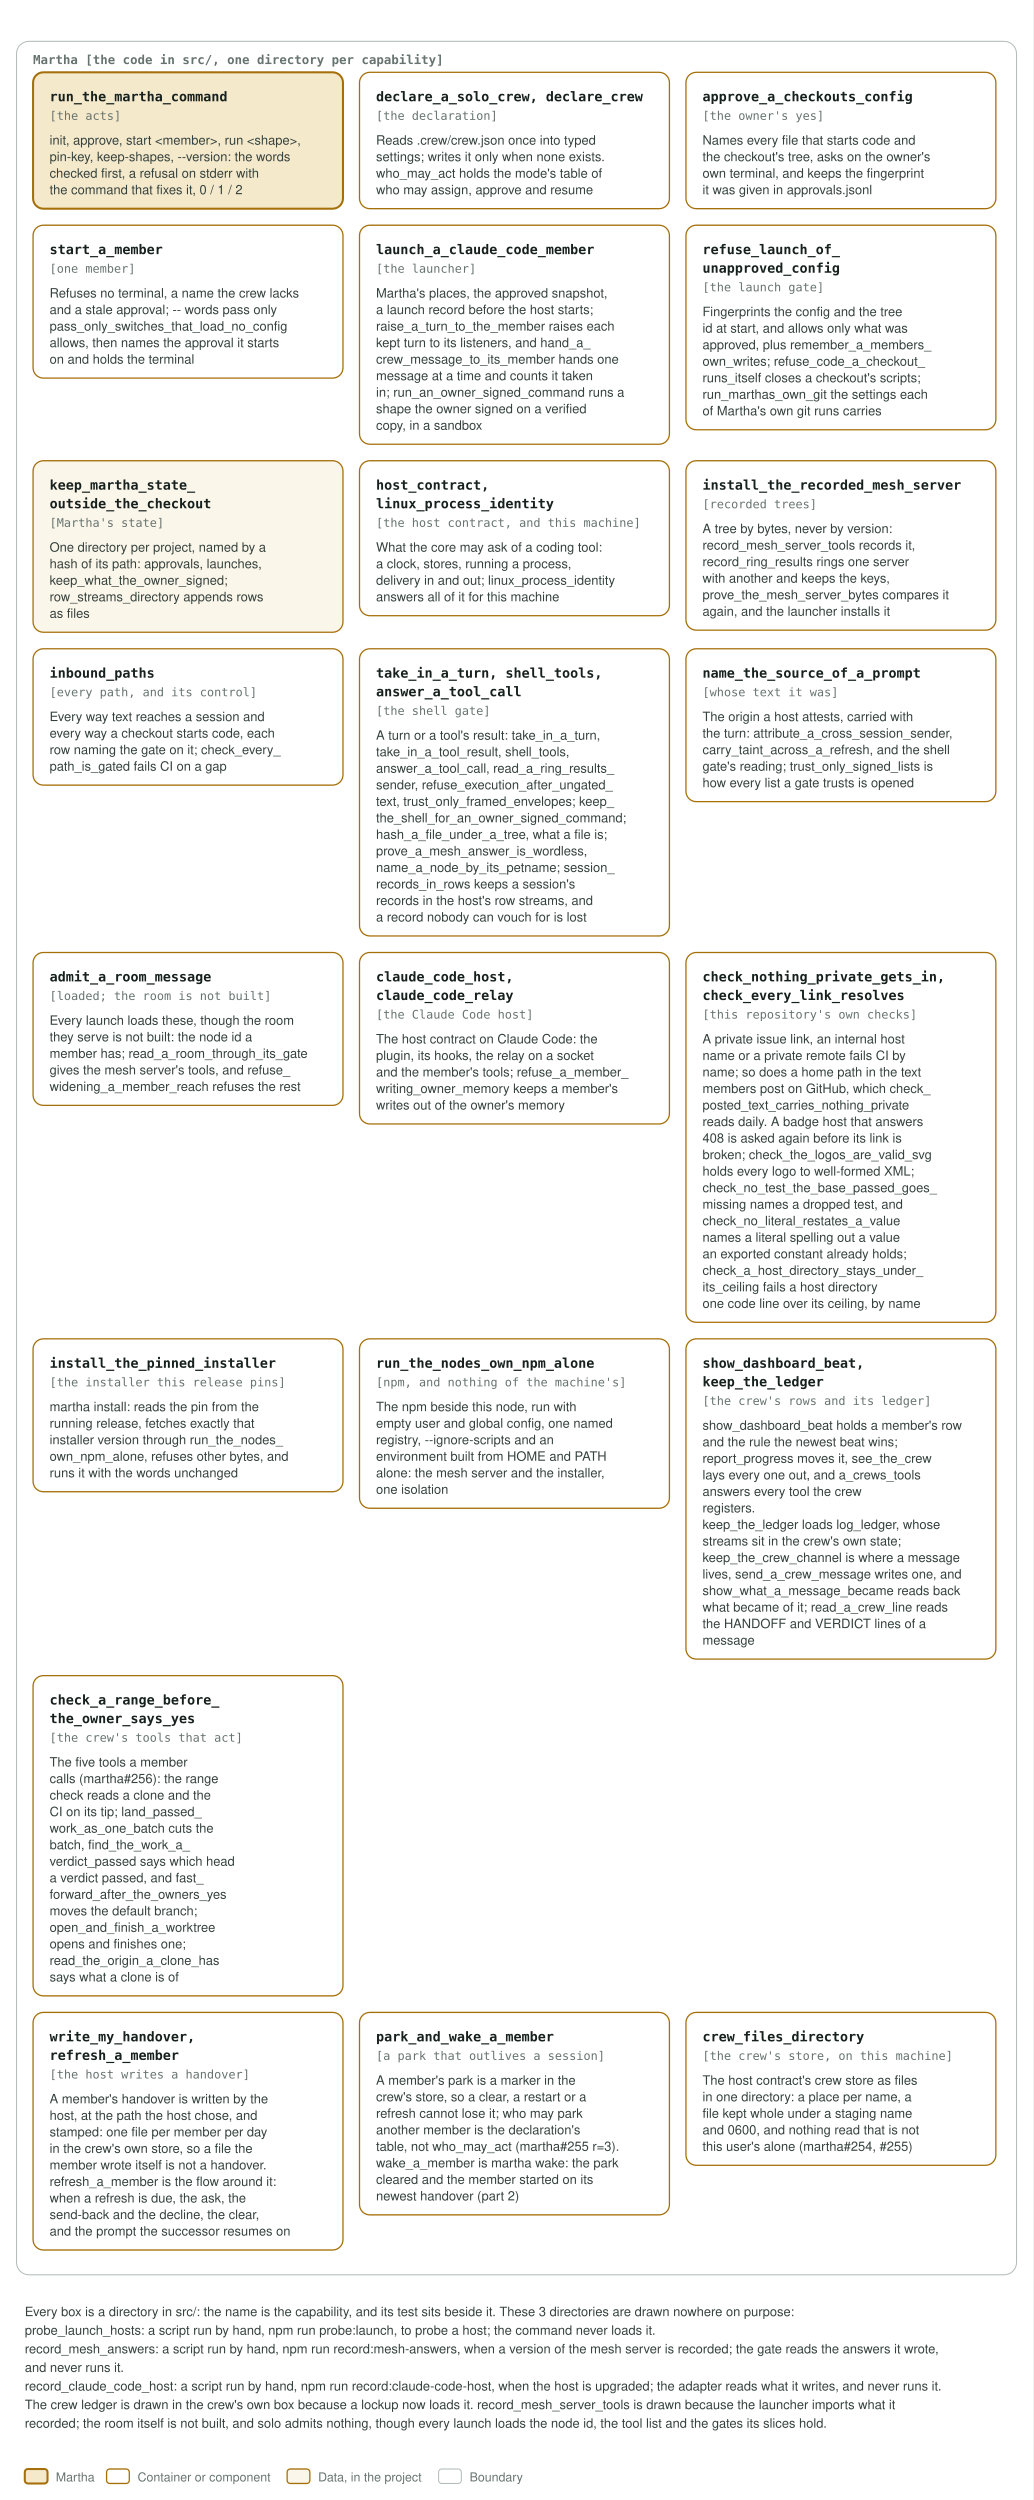
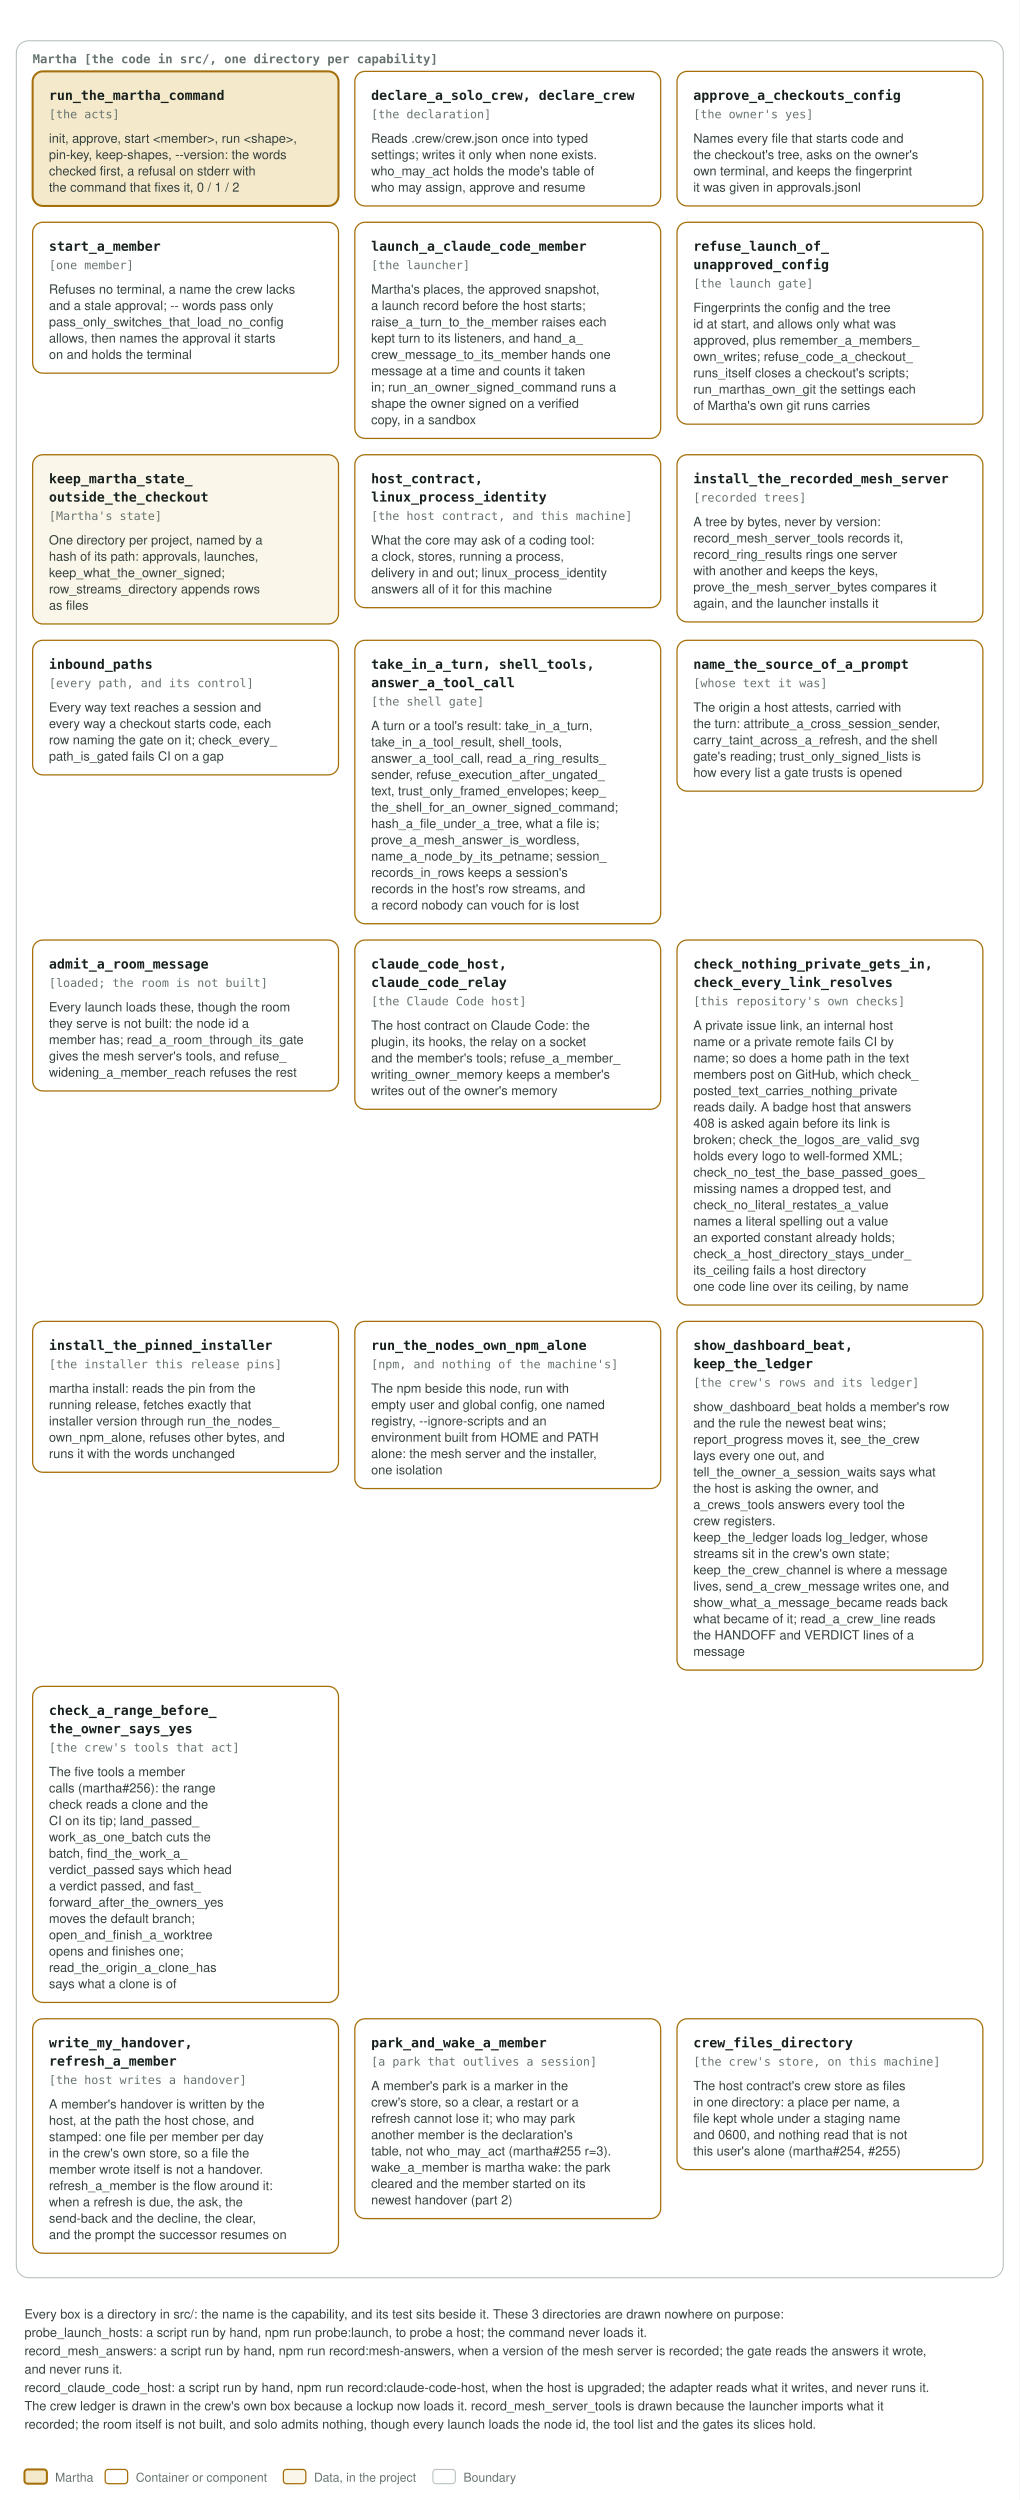
- <svg xmlns="http://www.w3.org/2000/svg" viewBox="0 0 1000 2420" role="img" aria-label="Martha components">
+ <svg xmlns="http://www.w3.org/2000/svg" viewBox="0 0 1000 2452" role="img" aria-label="Martha components">
  <style>
.t-name { font-family: "Atkinson Hyperlegible", "Segoe UI", system-ui, -apple-system, Helvetica, Arial, sans-serif; font-size: 15px; font-weight: 700; }
.t-desc { font-family: "Atkinson Hyperlegible", "Segoe UI", system-ui, -apple-system, Helvetica, Arial, sans-serif; font-size: 12.5px; }
.t-rel { font-family: "Atkinson Hyperlegible", "Segoe UI", system-ui, -apple-system, Helvetica, Arial, sans-serif; font-size: 11.5px; paint-order: stroke; stroke-width: 4px; stroke-linejoin: round; }
.t-code { font-family: "JetBrains Mono", ui-monospace, Menlo, Consolas, monospace; font-size: 13px; font-weight: 600; }
.t-type { font-family: "JetBrains Mono", ui-monospace, Menlo, Consolas, monospace; font-size: 11.5px; }
.t-bound { font-family: "JetBrains Mono", ui-monospace, Menlo, Consolas, monospace; font-size: 12px; font-weight: 600; }
.t-leg { font-family: "Atkinson Hyperlegible", "Segoe UI", system-ui, -apple-system, Helvetica, Arial, sans-serif; font-size: 12px; }
.edge { fill: none; stroke-width: 1.25; }
.edge-team { fill: none; stroke-width: 1.25; stroke-dasharray: 5 4; }
.bg { fill: #FFFFFF; }
.b-sys { fill: #F5E9CC; stroke: #A56F0A; stroke-width: 2; }
.b-per { fill: #E3EBF2; stroke: #3B5B7A; stroke-width: 1.25; }
.b-mac { fill: #E6E4EE; stroke: #5E5A78; stroke-width: 1.25; stroke-dasharray: 5 4; }
.b-ext { fill: #ECEFED; stroke: #8A9791; stroke-width: 1.25; }
.b-cmp { fill: #FFFFFF; stroke: #A56F0A; stroke-width: 1.25; }
.b-dat { fill: #FBF6EA; stroke: #A56F0A; stroke-width: 1.25; }
.b-team { fill: #FFFFFF; stroke: #5E5A78; stroke-width: 1.25; stroke-dasharray: 5 4; }
.b-later { fill: #F3F4F3; stroke: #8A9791; stroke-width: 1.25; stroke-dasharray: 5 4; }
.bound { fill: none; stroke: #B3BDB8; stroke-width: 1; }
.head { fill: #3B5B7A; }
.t-name, .t-code { fill: #16201D; }
.t-type, .t-bound, .t-leg { fill: #66736E; }
.t-desc { fill: #34413C; }
.t-rel { fill: #66736E; stroke: #FFFFFF; }
.edge, .edge-team { stroke: #8A9791; }
.arrowhead { fill: #8A9791; }
@media (prefers-color-scheme: dark) {
.bg { fill: #171F1C; }
.b-sys { fill: #3A2E13; stroke: #E3AA3C; }
.b-per { fill: #1D2A36; stroke: #8EB4D8; }
.b-mac { fill: #26243A; stroke: #A9A4C8; }
.b-ext { fill: #1C2421; stroke: #7D8B85; }
.b-cmp { fill: #171F1C; stroke: #E3AA3C; }
.b-dat { fill: #2A2414; stroke: #E3AA3C; }
.b-team { fill: #171F1C; stroke: #A9A4C8; }
.b-later { fill: #1C2421; stroke: #7D8B85; }
.bound { stroke: #4A5752; }
.head { fill: #8EB4D8; }
.t-name, .t-code { fill: #E6ECE9; }
.t-type, .t-bound, .t-leg { fill: #93A09A; }
.t-desc { fill: #C3CDC8; }
.t-rel { fill: #93A09A; stroke: #171F1C; }
.edge, .edge-team { stroke: #7D8B85; }
.arrowhead { fill: #7D8B85; }
}
</style>
  <defs>
    <marker id="a" viewBox="0 0 10 10" refX="9" refY="5" markerWidth="7" markerHeight="7" orient="auto-start-reverse">
      <path class="arrowhead" d="M0 0L10 5L0 10z" />
    </marker>
  </defs>
-   <rect class="bg" x="0" y="0" width="1000" height="2420" />
+   <rect class="bg" x="0" y="0" width="1000" height="2452" />
  <rect class="b-sys" x="32" y="70" width="300" height="132" rx="10" />
  <text class="t-code" x="48" y="98">run_the_martha_command</text>
  <text class="t-type" x="48" y="116">[the acts]</text>
  <text class="t-desc" x="48" y="140">init, approve, start &lt;member&gt;, run &lt;shape&gt;,</text>
  <text class="t-desc" x="48" y="156">pin-key, keep-shapes, --version: the words</text>
  <text class="t-desc" x="48" y="172">checked first, a refusal on stderr with</text>
  <text class="t-desc" x="48" y="188">the command that fixes it, 0 / 1 / 2</text>
  <rect class="b-cmp" x="348" y="70" width="300" height="132" rx="10" />
  <text class="t-code" x="364" y="98">declare_a_solo_crew, declare_crew</text>
  <text class="t-type" x="364" y="116">[the declaration]</text>
  <text class="t-desc" x="364" y="140">Reads .crew/crew.json once into typed</text>
  <text class="t-desc" x="364" y="156">settings; writes it only when none exists.</text>
  <text class="t-desc" x="364" y="172">who_may_act holds the mode's table of</text>
  <text class="t-desc" x="364" y="188">who may assign, approve and resume</text>
  <rect class="b-cmp" x="664" y="70" width="300" height="132" rx="10" />
  <text class="t-code" x="680" y="98">approve_a_checkouts_config</text>
  <text class="t-type" x="680" y="116">[the owner's yes]</text>
  <text class="t-desc" x="680" y="140">Names every file that starts code and</text>
  <text class="t-desc" x="680" y="156">the checkout's tree, asks on the owner's</text>
  <text class="t-desc" x="680" y="172">own terminal, and keeps the fingerprint</text>
  <text class="t-desc" x="680" y="188">it was given in approvals.jsonl</text>
  <rect class="b-cmp" x="32" y="218" width="300" height="148" rx="10" />
  <text class="t-code" x="48" y="246">start_a_member</text>
  <text class="t-type" x="48" y="264">[one member]</text>
  <text class="t-desc" x="48" y="288">Refuses no terminal, a name the crew lacks</text>
  <text class="t-desc" x="48" y="304">and a stale approval; -- words pass only</text>
  <text class="t-desc" x="48" y="320">pass_only_switches_that_load_no_config</text>
  <text class="t-desc" x="48" y="336">allows, then names the approval it starts</text>
  <text class="t-desc" x="48" y="352">on and holds the terminal</text>
  <rect class="b-cmp" x="348" y="218" width="300" height="212" rx="10" />
  <text class="t-code" x="364" y="246">launch_a_claude_code_member</text>
  <text class="t-type" x="364" y="264">[the launcher]</text>
  <text class="t-desc" x="364" y="288">Martha's places, the approved snapshot,</text>
  <text class="t-desc" x="364" y="304">a launch record before the host starts;</text>
  <text class="t-desc" x="364" y="320">raise_a_turn_to_the_member raises each</text>
  <text class="t-desc" x="364" y="336">kept turn to its listeners, and hand_a_</text>
  <text class="t-desc" x="364" y="352">crew_message_to_its_member hands one</text>
  <text class="t-desc" x="364" y="368">message at a time and counts it taken</text>
  <text class="t-desc" x="364" y="384">in; run_an_owner_signed_command runs a</text>
  <text class="t-desc" x="364" y="400">shape the owner signed on a verified</text>
  <text class="t-desc" x="364" y="416">copy, in a sandbox</text>
  <rect class="b-cmp" x="664" y="218" width="300" height="198" rx="10" />
  <text class="t-code" x="680" y="246">refuse_launch_of_</text>
  <text class="t-code" x="680" y="264">unapproved_config</text>
  <text class="t-type" x="680" y="282">[the launch gate]</text>
  <text class="t-desc" x="680" y="306">Fingerprints the config and the tree</text>
  <text class="t-desc" x="680" y="322">id at start, and allows only what was</text>
  <text class="t-desc" x="680" y="338">approved, plus remember_a_members_</text>
  <text class="t-desc" x="680" y="354">own_writes; refuse_code_a_checkout_</text>
  <text class="t-desc" x="680" y="370">runs_itself closes a checkout's scripts;</text>
  <text class="t-desc" x="680" y="386">run_marthas_own_git the settings each</text>
  <text class="t-desc" x="680" y="402">of Martha's own git runs carries</text>
  <rect class="b-dat" x="32" y="446" width="300" height="166" rx="10" />
  <text class="t-code" x="48" y="474">keep_martha_state_</text>
  <text class="t-code" x="48" y="492">outside_the_checkout</text>
  <text class="t-type" x="48" y="510">[Martha's state]</text>
  <text class="t-desc" x="48" y="534">One directory per project, named by a</text>
  <text class="t-desc" x="48" y="550">hash of its path: approvals, launches,</text>
  <text class="t-desc" x="48" y="566">keep_what_the_owner_signed;</text>
  <text class="t-desc" x="48" y="582">row_streams_directory appends rows</text>
  <text class="t-desc" x="48" y="598">as files</text>
  <rect class="b-cmp" x="348" y="446" width="300" height="150" rx="10" />
  <text class="t-code" x="364" y="474">host_contract,</text>
  <text class="t-code" x="364" y="492">linux_process_identity</text>
  <text class="t-type" x="364" y="510">[the host contract, and this machine]</text>
  <text class="t-desc" x="364" y="534">What the core may ask of a coding tool:</text>
  <text class="t-desc" x="364" y="550">a clock, stores, running a process,</text>
  <text class="t-desc" x="364" y="566">delivery in and out; linux_process_identity</text>
  <text class="t-desc" x="364" y="582">answers all of it for this machine</text>
  <rect class="b-cmp" x="664" y="446" width="300" height="164" rx="10" />
  <text class="t-code" x="680" y="474">install_the_recorded_mesh_server</text>
  <text class="t-type" x="680" y="492">[recorded trees]</text>
  <text class="t-desc" x="680" y="516">A tree by bytes, never by version:</text>
  <text class="t-desc" x="680" y="532">record_mesh_server_tools records it,</text>
  <text class="t-desc" x="680" y="548">record_ring_results rings one server</text>
  <text class="t-desc" x="680" y="564">with another and keeps the keys,</text>
  <text class="t-desc" x="680" y="580">prove_the_mesh_server_bytes compares it</text>
  <text class="t-desc" x="680" y="596">again, and the launcher installs it</text>
  <rect class="b-cmp" x="32" y="628" width="300" height="132" rx="10" />
  <text class="t-code" x="48" y="656">inbound_paths</text>
  <text class="t-type" x="48" y="674">[every path, and its control]</text>
  <text class="t-desc" x="48" y="698">Every way text reaches a session and</text>
  <text class="t-desc" x="48" y="714">every way a checkout starts code, each</text>
  <text class="t-desc" x="48" y="730">row naming the gate on it; check_every_</text>
  <text class="t-desc" x="48" y="746">path_is_gated fails CI on a gap</text>
  <rect class="b-cmp" x="348" y="628" width="300" height="278" rx="10" />
  <text class="t-code" x="364" y="656">take_in_a_turn, shell_tools,</text>
  <text class="t-code" x="364" y="674">answer_a_tool_call</text>
  <text class="t-type" x="364" y="692">[the shell gate]</text>
  <text class="t-desc" x="364" y="716">A turn or a tool's result: take_in_a_turn,</text>
  <text class="t-desc" x="364" y="732">take_in_a_tool_result, shell_tools,</text>
  <text class="t-desc" x="364" y="748">answer_a_tool_call, read_a_ring_results_</text>
  <text class="t-desc" x="364" y="764">sender, refuse_execution_after_ungated_</text>
  <text class="t-desc" x="364" y="780">text, trust_only_framed_envelopes; keep_</text>
  <text class="t-desc" x="364" y="796">the_shell_for_an_owner_signed_command;</text>
  <text class="t-desc" x="364" y="812">hash_a_file_under_a_tree, what a file is;</text>
  <text class="t-desc" x="364" y="828">prove_a_mesh_answer_is_wordless,</text>
  <text class="t-desc" x="364" y="844">name_a_node_by_its_petname; session_</text>
  <text class="t-desc" x="364" y="860">records_in_rows keeps a session's</text>
  <text class="t-desc" x="364" y="876">records in the host's row streams, and</text>
  <text class="t-desc" x="364" y="892">a record nobody can vouch for is lost</text>
  <rect class="b-cmp" x="664" y="628" width="300" height="148" rx="10" />
  <text class="t-code" x="680" y="656">name_the_source_of_a_prompt</text>
  <text class="t-type" x="680" y="674">[whose text it was]</text>
  <text class="t-desc" x="680" y="698">The origin a host attests, carried with</text>
  <text class="t-desc" x="680" y="714">the turn: attribute_a_cross_session_sender,</text>
  <text class="t-desc" x="680" y="730">carry_taint_across_a_refresh, and the shell</text>
  <text class="t-desc" x="680" y="746">gate's reading; trust_only_signed_lists is</text>
  <text class="t-desc" x="680" y="762">how every list a gate trusts is opened</text>
  <rect class="b-cmp" x="32" y="922" width="300" height="148" rx="10" />
  <text class="t-code" x="48" y="950">admit_a_room_message</text>
  <text class="t-type" x="48" y="968">[loaded; the room is not built]</text>
  <text class="t-desc" x="48" y="992">Every launch loads these, though the room</text>
  <text class="t-desc" x="48" y="1008">they serve is not built: the node id a</text>
  <text class="t-desc" x="48" y="1024">member has; read_a_room_through_its_gate</text>
  <text class="t-desc" x="48" y="1040">gives the mesh server's tools, and refuse_</text>
  <text class="t-desc" x="48" y="1056">widening_a_member_reach refuses the rest</text>
  <rect class="b-cmp" x="348" y="922" width="300" height="166" rx="10" />
  <text class="t-code" x="364" y="950">claude_code_host,</text>
  <text class="t-code" x="364" y="968">claude_code_relay</text>
  <text class="t-type" x="364" y="986">[the Claude Code host]</text>
  <text class="t-desc" x="364" y="1010">The host contract on Claude Code: the</text>
  <text class="t-desc" x="364" y="1026">plugin, its hooks, the relay on a socket</text>
  <text class="t-desc" x="364" y="1042">and the member's tools; refuse_a_member_</text>
  <text class="t-desc" x="364" y="1058">writing_owner_memory keeps a member's</text>
  <text class="t-desc" x="364" y="1074">writes out of the owner's memory</text>
  <rect class="b-cmp" x="664" y="922" width="300" height="358" rx="10" />
  <text class="t-code" x="680" y="950">check_nothing_private_gets_in,</text>
  <text class="t-code" x="680" y="968">check_every_link_resolves</text>
  <text class="t-type" x="680" y="986">[this repository's own checks]</text>
  <text class="t-desc" x="680" y="1010">A private issue link, an internal host</text>
  <text class="t-desc" x="680" y="1026">name or a private remote fails CI by</text>
  <text class="t-desc" x="680" y="1042">name; so does a home path in the text</text>
  <text class="t-desc" x="680" y="1058">members post on GitHub, which check_</text>
  <text class="t-desc" x="680" y="1074">posted_text_carries_nothing_private</text>
  <text class="t-desc" x="680" y="1090">reads daily. A badge host that answers</text>
  <text class="t-desc" x="680" y="1106">408 is asked again before its link is</text>
  <text class="t-desc" x="680" y="1122">broken; check_the_logos_are_valid_svg</text>
  <text class="t-desc" x="680" y="1138">holds every logo to well-formed XML;</text>
  <text class="t-desc" x="680" y="1154">check_no_test_the_base_passed_goes_</text>
  <text class="t-desc" x="680" y="1170">missing names a dropped test, and</text>
  <text class="t-desc" x="680" y="1186">check_no_literal_restates_a_value</text>
  <text class="t-desc" x="680" y="1202">names a literal spelling out a value</text>
  <text class="t-desc" x="680" y="1218">an exported constant already holds;</text>
  <text class="t-desc" x="680" y="1234">check_a_host_directory_stays_under_</text>
  <text class="t-desc" x="680" y="1250">its_ceiling fails a host directory</text>
  <text class="t-desc" x="680" y="1266">one code line over its ceiling, by name</text>
  <rect class="b-cmp" x="32" y="1296" width="300" height="148" rx="10" />
  <text class="t-code" x="48" y="1324">install_the_pinned_installer</text>
  <text class="t-type" x="48" y="1342">[the installer this release pins]</text>
  <text class="t-desc" x="48" y="1366">martha install: reads the pin from the</text>
  <text class="t-desc" x="48" y="1382">running release, fetches exactly that</text>
  <text class="t-desc" x="48" y="1398">installer version through run_the_nodes_</text>
  <text class="t-desc" x="48" y="1414">own_npm_alone, refuses other bytes, and</text>
  <text class="t-desc" x="48" y="1430">runs it with the words unchanged</text>
  <rect class="b-cmp" x="348" y="1296" width="300" height="164" rx="10" />
  <text class="t-code" x="364" y="1324">run_the_nodes_own_npm_alone</text>
  <text class="t-type" x="364" y="1342">[npm, and nothing of the machine's]</text>
  <text class="t-desc" x="364" y="1366">The npm beside this node, run with</text>
  <text class="t-desc" x="364" y="1382">empty user and global config, one named</text>
  <text class="t-desc" x="364" y="1398">registry, --ignore-scripts and an</text>
  <text class="t-desc" x="364" y="1414">environment built from HOME and PATH</text>
  <text class="t-desc" x="364" y="1430">alone: the mesh server and the installer,</text>
  <text class="t-desc" x="364" y="1446">one isolation</text>
-   <rect class="b-cmp" x="664" y="1296" width="300" height="310" rx="10" />
+   <rect class="b-cmp" x="664" y="1296" width="300" height="342" rx="10" />
  <text class="t-code" x="680" y="1324">show_dashboard_beat,</text>
  <text class="t-code" x="680" y="1342">keep_the_ledger</text>
  <text class="t-type" x="680" y="1360">[the crew's rows and its ledger]</text>
  <text class="t-desc" x="680" y="1384">show_dashboard_beat holds a member's row</text>
  <text class="t-desc" x="680" y="1400">and the rule the newest beat wins;</text>
  <text class="t-desc" x="680" y="1416">report_progress moves it, see_the_crew</text>
-   <text class="t-desc" x="680" y="1432">lays every one out, and a_crews_tools</text>
-   <text class="t-desc" x="680" y="1448">answers every tool the crew</text>
-   <text class="t-desc" x="680" y="1464">registers.</text>
-   <text class="t-desc" x="680" y="1480">keep_the_ledger loads log_ledger, whose</text>
-   <text class="t-desc" x="680" y="1496">streams sit in the crew's own state;</text>
-   <text class="t-desc" x="680" y="1512">keep_the_crew_channel is where a message</text>
-   <text class="t-desc" x="680" y="1528">lives, send_a_crew_message writes one, and</text>
-   <text class="t-desc" x="680" y="1544">show_what_a_message_became reads back</text>
-   <text class="t-desc" x="680" y="1560">what became of it; read_a_crew_line reads</text>
-   <text class="t-desc" x="680" y="1576">the HANDOFF and VERDICT lines of a</text>
-   <text class="t-desc" x="680" y="1592">message</text>
-   <rect class="b-cmp" x="32" y="1622" width="300" height="310" rx="10" />
-   <text class="t-code" x="48" y="1650">check_a_range_before_</text>
-   <text class="t-code" x="48" y="1668">the_owner_says_yes</text>
-   <text class="t-type" x="48" y="1686">[the crew's tools that act]</text>
-   <text class="t-desc" x="48" y="1710">The five tools a member</text>
-   <text class="t-desc" x="48" y="1726">calls (martha#256): the range</text>
-   <text class="t-desc" x="48" y="1742">check reads a clone and the</text>
-   <text class="t-desc" x="48" y="1758">CI on its tip; land_passed_</text>
-   <text class="t-desc" x="48" y="1774">work_as_one_batch cuts the</text>
-   <text class="t-desc" x="48" y="1790">batch, find_the_work_a_</text>
-   <text class="t-desc" x="48" y="1806">verdict_passed says which head</text>
-   <text class="t-desc" x="48" y="1822">a verdict passed, and fast_</text>
-   <text class="t-desc" x="48" y="1838">forward_after_the_owners_yes</text>
-   <text class="t-desc" x="48" y="1854">moves the default branch;</text>
-   <text class="t-desc" x="48" y="1870">open_and_finish_a_worktree</text>
-   <text class="t-desc" x="48" y="1886">opens and finishes one;</text>
-   <text class="t-desc" x="48" y="1902">read_the_origin_a_clone_has</text>
-   <text class="t-desc" x="48" y="1918">says what a clone is of</text>
-   <rect class="b-cmp" x="32" y="1948" width="300" height="230" rx="10" />
-   <text class="t-code" x="48" y="1976">write_my_handover,</text>
-   <text class="t-code" x="48" y="1994">refresh_a_member</text>
-   <text class="t-type" x="48" y="2012">[the host writes a handover]</text>
-   <text class="t-desc" x="48" y="2036">A member's handover is written by the</text>
-   <text class="t-desc" x="48" y="2052">host, at the path the host chose, and</text>
-   <text class="t-desc" x="48" y="2068">stamped: one file per member per day</text>
-   <text class="t-desc" x="48" y="2084">in the crew's own store, so a file the</text>
-   <text class="t-desc" x="48" y="2100">member wrote itself is not a handover.</text>
-   <text class="t-desc" x="48" y="2116">refresh_a_member is the flow around it:</text>
-   <text class="t-desc" x="48" y="2132">when a refresh is due, the ask, the</text>
-   <text class="t-desc" x="48" y="2148">send-back and the decline, the clear,</text>
-   <text class="t-desc" x="48" y="2164">and the prompt the successor resumes on</text>
-   <rect class="b-cmp" x="348" y="1948" width="300" height="196" rx="10" />
-   <text class="t-code" x="364" y="1976">park_and_wake_a_member</text>
-   <text class="t-type" x="364" y="1994">[a park that outlives a session]</text>
-   <text class="t-desc" x="364" y="2018">A member's park is a marker in the</text>
-   <text class="t-desc" x="364" y="2034">crew's store, so a clear, a restart or a</text>
-   <text class="t-desc" x="364" y="2050">refresh cannot lose it; who may park</text>
-   <text class="t-desc" x="364" y="2066">another member is the declaration's</text>
-   <text class="t-desc" x="364" y="2082">table, not who_may_act (martha#255 r=3).</text>
-   <text class="t-desc" x="364" y="2098">wake_a_member is martha wake: the park</text>
-   <text class="t-desc" x="364" y="2114">cleared and the member started on its</text>
-   <text class="t-desc" x="364" y="2130">newest handover (part 2)</text>
-   <rect class="b-cmp" x="664" y="1948" width="300" height="148" rx="10" />
-   <text class="t-code" x="680" y="1976">crew_files_directory</text>
-   <text class="t-type" x="680" y="1994">[the crew's store, on this machine]</text>
-   <text class="t-desc" x="680" y="2018">The host contract's crew store as files</text>
-   <text class="t-desc" x="680" y="2034">in one directory: a place per name, a</text>
-   <text class="t-desc" x="680" y="2050">file kept whole under a staging name</text>
-   <text class="t-desc" x="680" y="2066">and 0600, and nothing read that is not</text>
-   <text class="t-desc" x="680" y="2082">this user's alone (martha#254, #255)</text>
-   <rect class="bound" x="16" y="40" width="968" height="2162" rx="12" />
+   <text class="t-desc" x="680" y="1432">lays every one out, and</text>
+   <text class="t-desc" x="680" y="1448">tell_the_owner_a_session_waits says what</text>
+   <text class="t-desc" x="680" y="1464">the host is asking the owner, and</text>
+   <text class="t-desc" x="680" y="1480">a_crews_tools answers every tool the</text>
+   <text class="t-desc" x="680" y="1496">crew registers.</text>
+   <text class="t-desc" x="680" y="1512">keep_the_ledger loads log_ledger, whose</text>
+   <text class="t-desc" x="680" y="1528">streams sit in the crew's own state;</text>
+   <text class="t-desc" x="680" y="1544">keep_the_crew_channel is where a message</text>
+   <text class="t-desc" x="680" y="1560">lives, send_a_crew_message writes one, and</text>
+   <text class="t-desc" x="680" y="1576">show_what_a_message_became reads back</text>
+   <text class="t-desc" x="680" y="1592">what became of it; read_a_crew_line reads</text>
+   <text class="t-desc" x="680" y="1608">the HANDOFF and VERDICT lines of a</text>
+   <text class="t-desc" x="680" y="1624">message</text>
+   <rect class="b-cmp" x="32" y="1654" width="300" height="310" rx="10" />
+   <text class="t-code" x="48" y="1682">check_a_range_before_</text>
+   <text class="t-code" x="48" y="1700">the_owner_says_yes</text>
+   <text class="t-type" x="48" y="1718">[the crew's tools that act]</text>
+   <text class="t-desc" x="48" y="1742">The five tools a member</text>
+   <text class="t-desc" x="48" y="1758">calls (martha#256): the range</text>
+   <text class="t-desc" x="48" y="1774">check reads a clone and the</text>
+   <text class="t-desc" x="48" y="1790">CI on its tip; land_passed_</text>
+   <text class="t-desc" x="48" y="1806">work_as_one_batch cuts the</text>
+   <text class="t-desc" x="48" y="1822">batch, find_the_work_a_</text>
+   <text class="t-desc" x="48" y="1838">verdict_passed says which head</text>
+   <text class="t-desc" x="48" y="1854">a verdict passed, and fast_</text>
+   <text class="t-desc" x="48" y="1870">forward_after_the_owners_yes</text>
+   <text class="t-desc" x="48" y="1886">moves the default branch;</text>
+   <text class="t-desc" x="48" y="1902">open_and_finish_a_worktree</text>
+   <text class="t-desc" x="48" y="1918">opens and finishes one;</text>
+   <text class="t-desc" x="48" y="1934">read_the_origin_a_clone_has</text>
+   <text class="t-desc" x="48" y="1950">says what a clone is of</text>
+   <rect class="b-cmp" x="32" y="1980" width="300" height="230" rx="10" />
+   <text class="t-code" x="48" y="2008">write_my_handover,</text>
+   <text class="t-code" x="48" y="2026">refresh_a_member</text>
+   <text class="t-type" x="48" y="2044">[the host writes a handover]</text>
+   <text class="t-desc" x="48" y="2068">A member's handover is written by the</text>
+   <text class="t-desc" x="48" y="2084">host, at the path the host chose, and</text>
+   <text class="t-desc" x="48" y="2100">stamped: one file per member per day</text>
+   <text class="t-desc" x="48" y="2116">in the crew's own store, so a file the</text>
+   <text class="t-desc" x="48" y="2132">member wrote itself is not a handover.</text>
+   <text class="t-desc" x="48" y="2148">refresh_a_member is the flow around it:</text>
+   <text class="t-desc" x="48" y="2164">when a refresh is due, the ask, the</text>
+   <text class="t-desc" x="48" y="2180">send-back and the decline, the clear,</text>
+   <text class="t-desc" x="48" y="2196">and the prompt the successor resumes on</text>
+   <rect class="b-cmp" x="348" y="1980" width="300" height="196" rx="10" />
+   <text class="t-code" x="364" y="2008">park_and_wake_a_member</text>
+   <text class="t-type" x="364" y="2026">[a park that outlives a session]</text>
+   <text class="t-desc" x="364" y="2050">A member's park is a marker in the</text>
+   <text class="t-desc" x="364" y="2066">crew's store, so a clear, a restart or a</text>
+   <text class="t-desc" x="364" y="2082">refresh cannot lose it; who may park</text>
+   <text class="t-desc" x="364" y="2098">another member is the declaration's</text>
+   <text class="t-desc" x="364" y="2114">table, not who_may_act (martha#255 r=3).</text>
+   <text class="t-desc" x="364" y="2130">wake_a_member is martha wake: the park</text>
+   <text class="t-desc" x="364" y="2146">cleared and the member started on its</text>
+   <text class="t-desc" x="364" y="2162">newest handover (part 2)</text>
+   <rect class="b-cmp" x="664" y="1980" width="300" height="148" rx="10" />
+   <text class="t-code" x="680" y="2008">crew_files_directory</text>
+   <text class="t-type" x="680" y="2026">[the crew's store, on this machine]</text>
+   <text class="t-desc" x="680" y="2050">The host contract's crew store as files</text>
+   <text class="t-desc" x="680" y="2066">in one directory: a place per name, a</text>
+   <text class="t-desc" x="680" y="2082">file kept whole under a staging name</text>
+   <text class="t-desc" x="680" y="2098">and 0600, and nothing read that is not</text>
+   <text class="t-desc" x="680" y="2114">this user's alone (martha#254, #255)</text>
+   <rect class="bound" x="16" y="40" width="968" height="2194" rx="12" />
  <text class="t-bound" x="32" y="62">Martha [the code in src/, one directory per capability]</text>
-   <text class="t-desc" x="24" y="2242">Every box is a directory in src/: the name is the capability, and its test sits beside it. These 3 directories are drawn nowhere on purpose:</text>
-   <text class="t-desc" x="24" y="2260">probe_launch_hosts: a script run by hand, npm run probe:launch, to probe a host; the command never loads it.</text>
-   <text class="t-desc" x="24" y="2278">record_mesh_answers: a script run by hand, npm run record:mesh-answers, when a version of the mesh server is recorded; the gate reads the answers it wrote,</text>
-   <text class="t-desc" x="24" y="2296">and never runs it.</text>
-   <text class="t-desc" x="24" y="2314">record_claude_code_host: a script run by hand, npm run record:claude-code-host, when the host is upgraded; the adapter reads what it writes, and never runs it.</text>
-   <text class="t-desc" x="24" y="2332">The crew ledger is drawn in the crew's own box because a lockup now loads it. record_mesh_server_tools is drawn because the launcher imports what it</text>
-   <text class="t-desc" x="24" y="2350">recorded; the room itself is not built, and solo admits nothing, though every launch loads the node id, the tool list and the gates its slices hold.</text>
-   <rect class="b-sys" x="24" y="2390" width="22" height="14" rx="3" />
-   <text class="t-leg" x="54" y="2402">Martha</text>
-   <rect class="b-cmp" x="103.168" y="2390" width="22" height="14" rx="3" />
-   <text class="t-leg" x="133.168" y="2402">Container or component</text>
-   <rect class="b-dat" x="277.94" y="2390" width="22" height="14" rx="3" />
-   <text class="t-leg" x="307.94" y="2402">Data, in the project</text>
-   <rect class="bound" x="424.572" y="2390" width="22" height="14" rx="3" />
-   <text class="t-leg" x="454.572" y="2402">Boundary</text>
+   <text class="t-desc" x="24" y="2274">Every box is a directory in src/: the name is the capability, and its test sits beside it. These 3 directories are drawn nowhere on purpose:</text>
+   <text class="t-desc" x="24" y="2292">probe_launch_hosts: a script run by hand, npm run probe:launch, to probe a host; the command never loads it.</text>
+   <text class="t-desc" x="24" y="2310">record_mesh_answers: a script run by hand, npm run record:mesh-answers, when a version of the mesh server is recorded; the gate reads the answers it wrote,</text>
+   <text class="t-desc" x="24" y="2328">and never runs it.</text>
+   <text class="t-desc" x="24" y="2346">record_claude_code_host: a script run by hand, npm run record:claude-code-host, when the host is upgraded; the adapter reads what it writes, and never runs it.</text>
+   <text class="t-desc" x="24" y="2364">The crew ledger is drawn in the crew's own box because a lockup now loads it. record_mesh_server_tools is drawn because the launcher imports what it</text>
+   <text class="t-desc" x="24" y="2382">recorded; the room itself is not built, and solo admits nothing, though every launch loads the node id, the tool list and the gates its slices hold.</text>
+   <rect class="b-sys" x="24" y="2422" width="22" height="14" rx="3" />
+   <text class="t-leg" x="54" y="2434">Martha</text>
+   <rect class="b-cmp" x="103.168" y="2422" width="22" height="14" rx="3" />
+   <text class="t-leg" x="133.168" y="2434">Container or component</text>
+   <rect class="b-dat" x="277.94" y="2422" width="22" height="14" rx="3" />
+   <text class="t-leg" x="307.94" y="2434">Data, in the project</text>
+   <rect class="bound" x="424.572" y="2422" width="22" height="14" rx="3" />
+   <text class="t-leg" x="454.572" y="2434">Boundary</text>
</svg>
